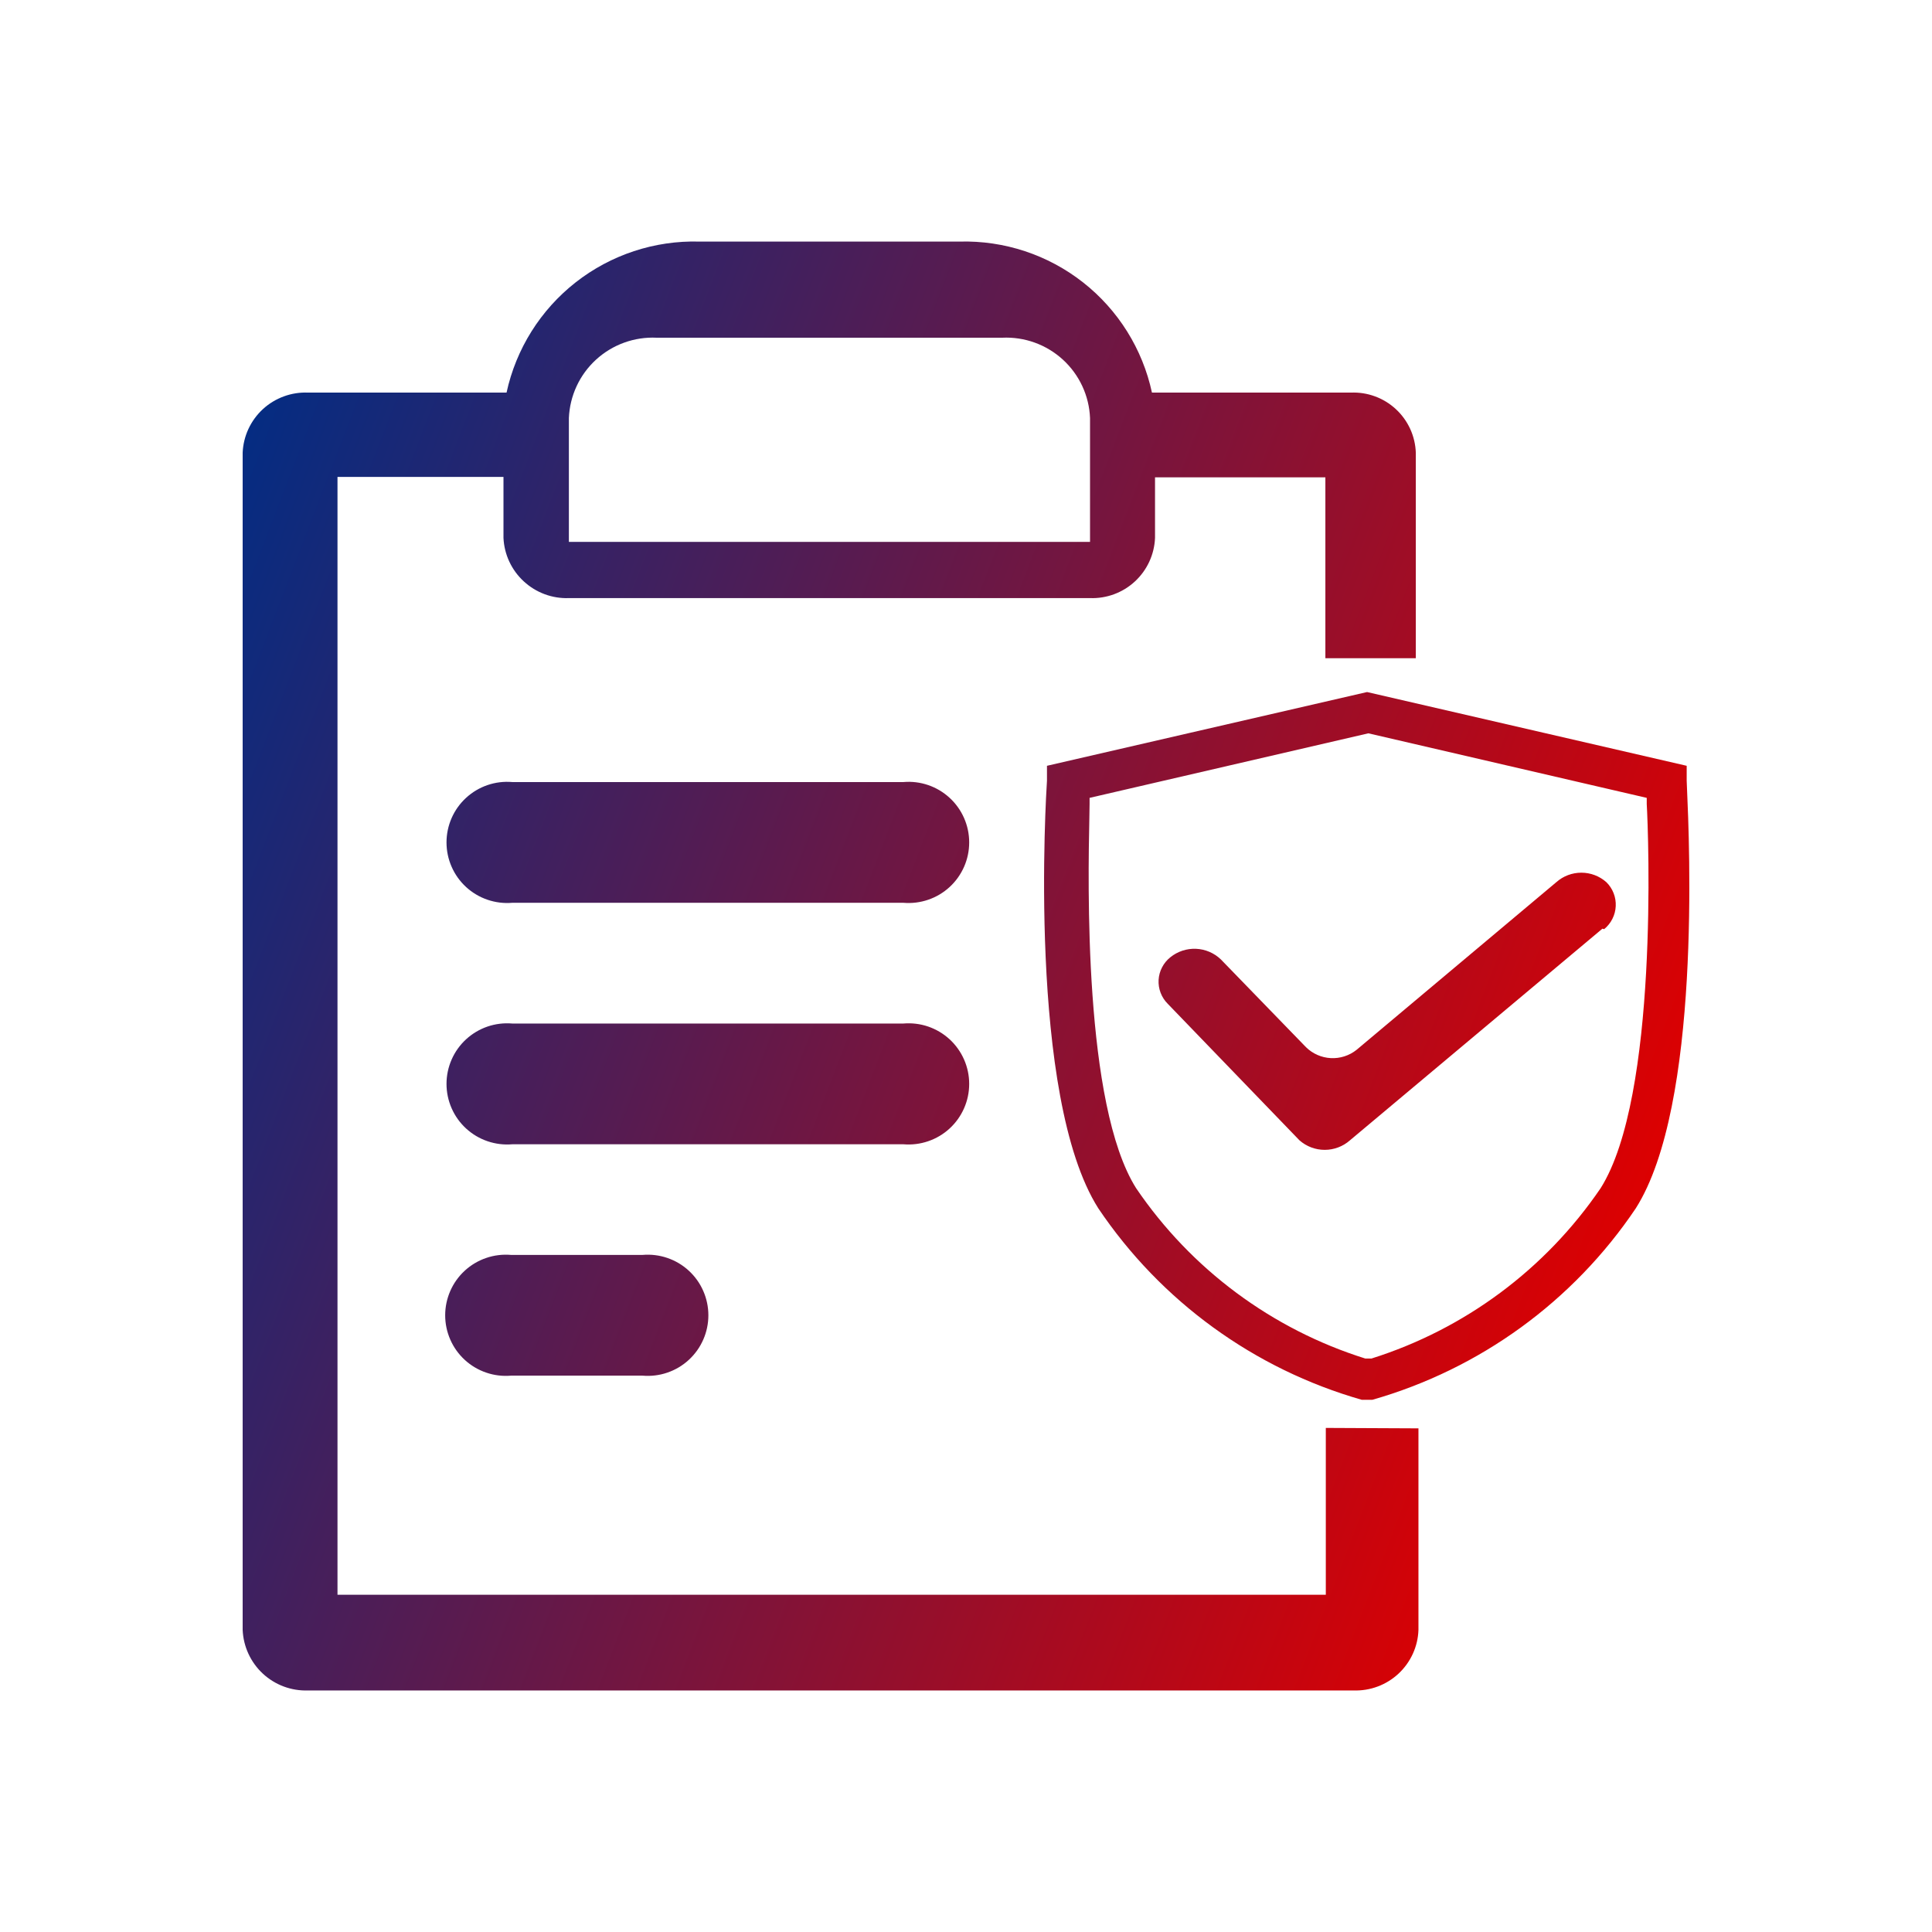
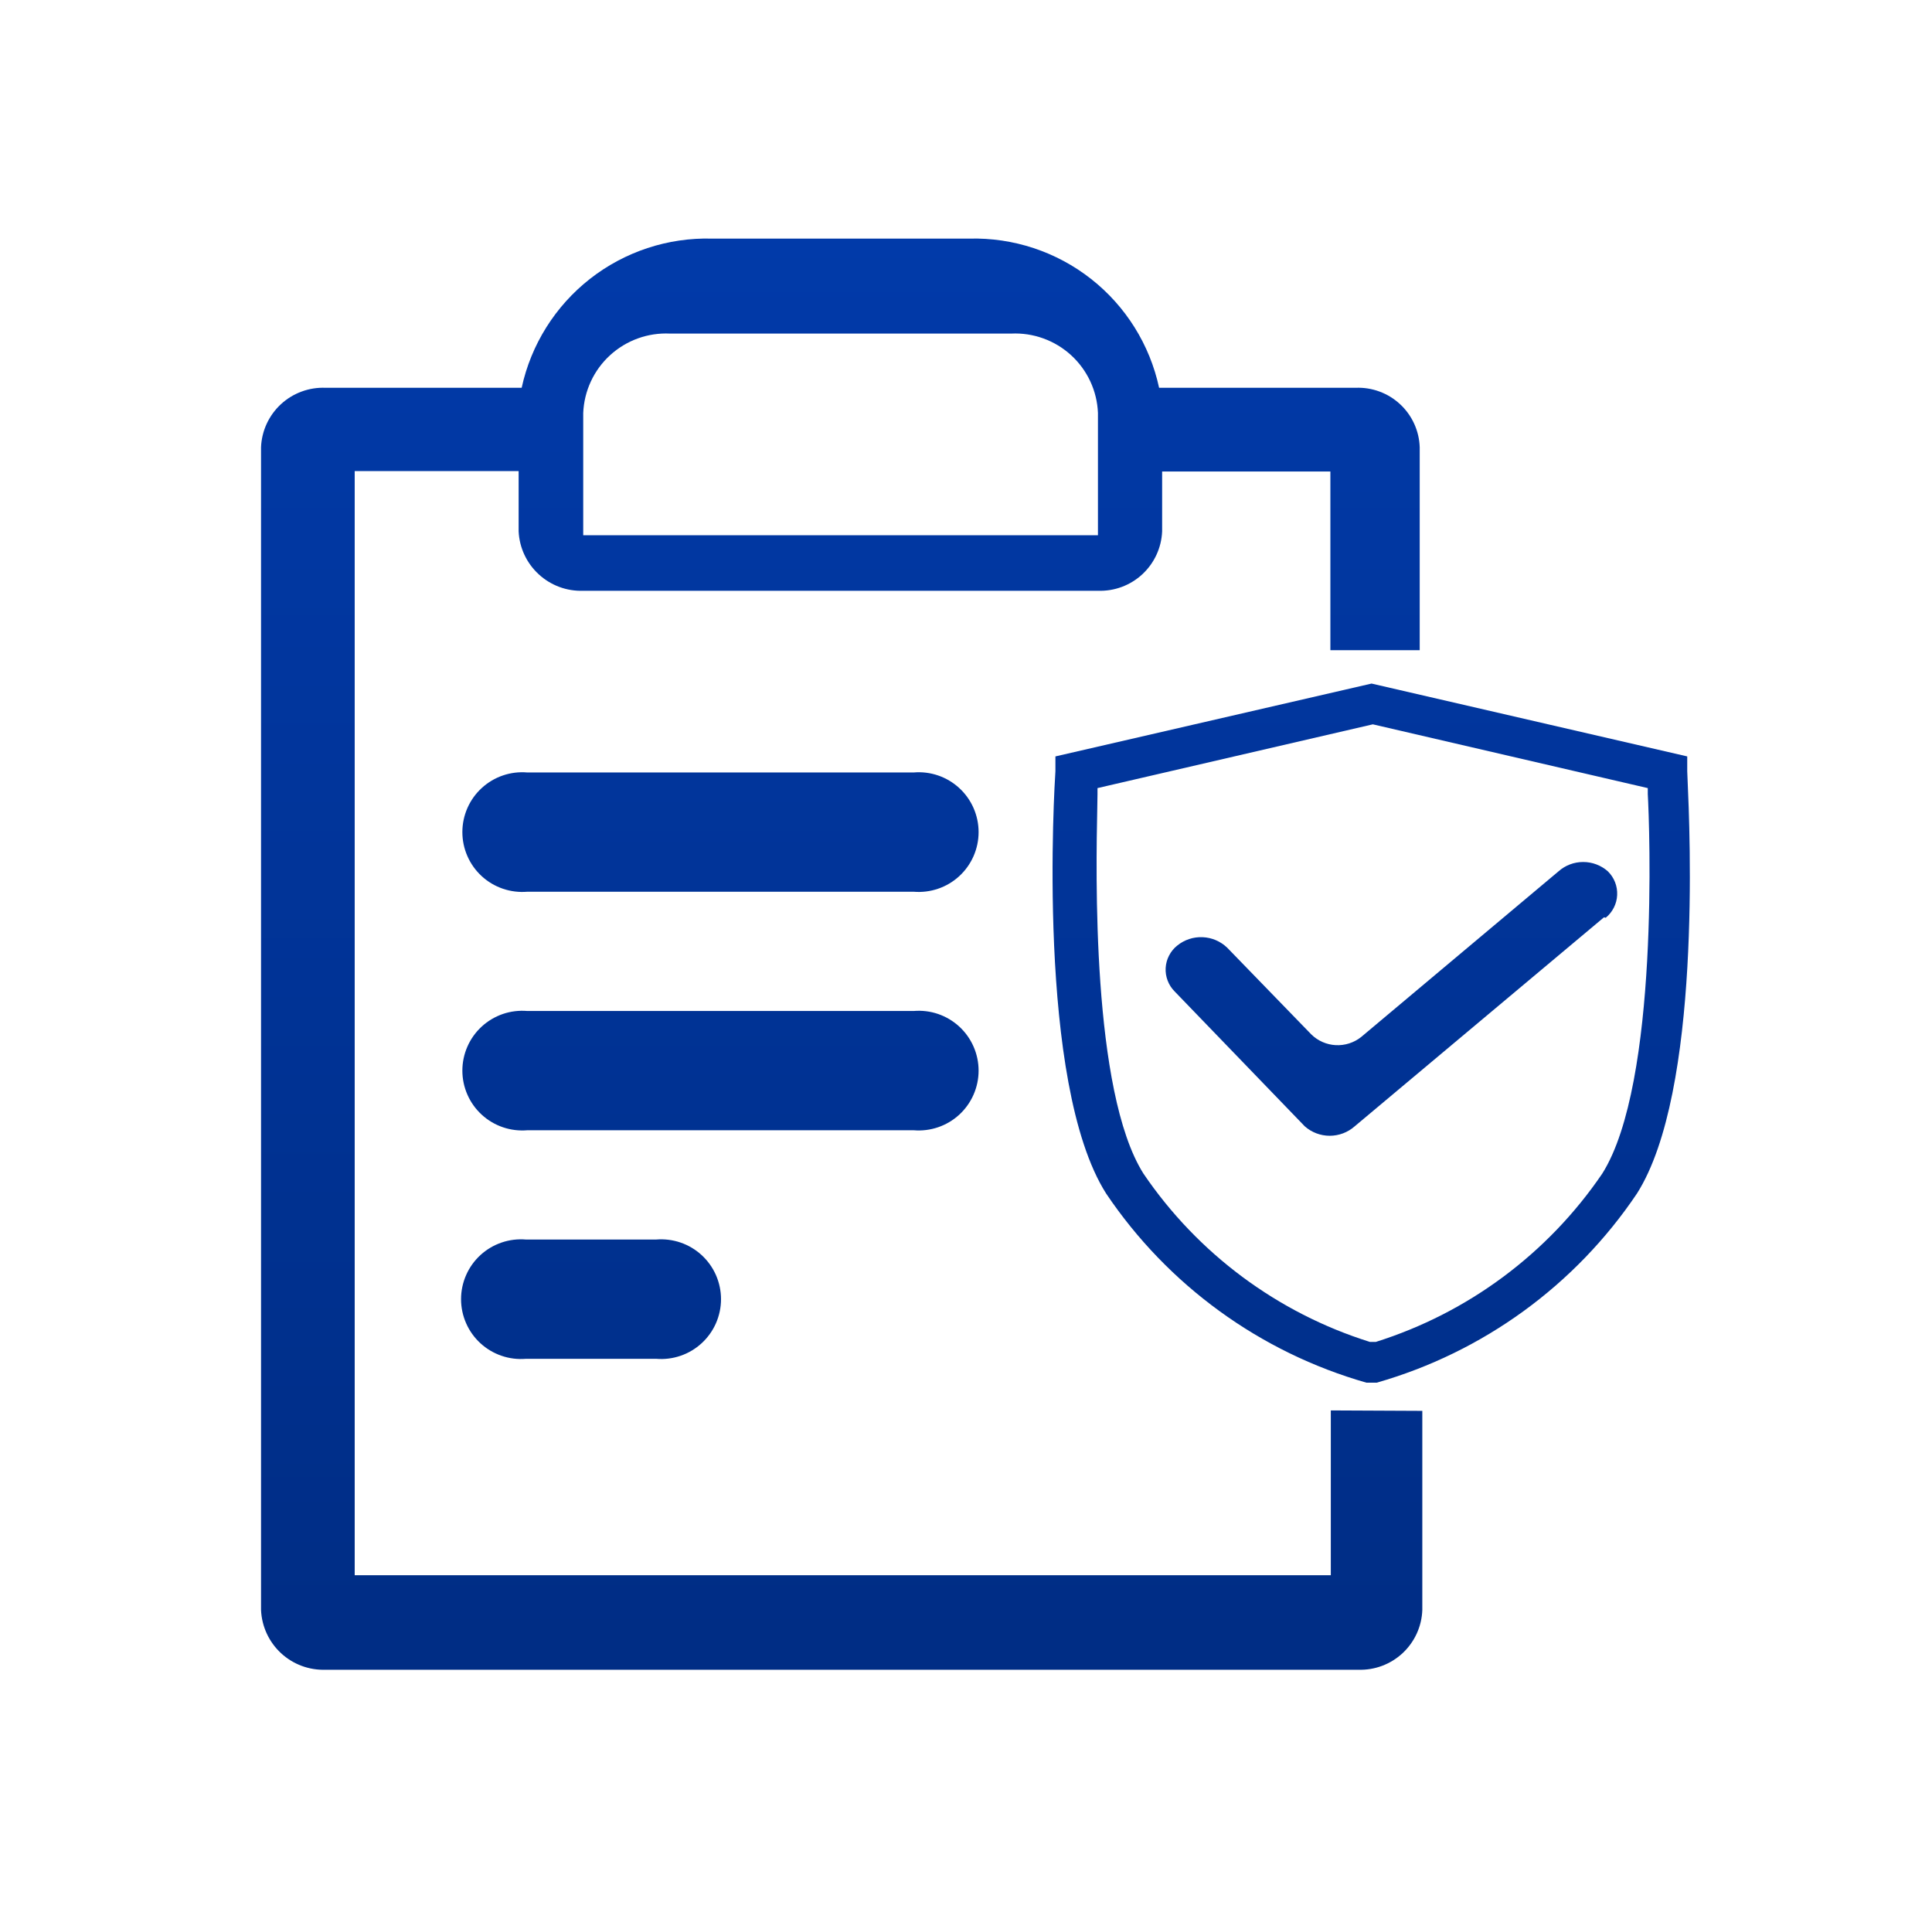
- <svg xmlns="http://www.w3.org/2000/svg" width="80" height="80" viewBox="0 0 80 80" fill="none">
-   <path fill-rule="evenodd" clip-rule="evenodd" d="M54.899 66.035V59.127L58.735 59.145V67.49C58.724 67.831 58.645 68.167 58.503 68.478C58.361 68.789 58.16 69.068 57.91 69.302C57.66 69.534 57.367 69.716 57.047 69.835C56.727 69.955 56.386 70.01 56.045 69.998H12.757C12.066 70.023 11.393 69.773 10.885 69.303C10.378 68.833 10.077 68.181 10.048 67.49V18.748C10.062 18.406 10.143 18.071 10.287 17.761C10.431 17.451 10.635 17.172 10.886 16.941C11.138 16.709 11.433 16.53 11.754 16.413C12.075 16.295 12.416 16.242 12.757 16.257H20.975C21.368 14.448 22.381 12.833 23.838 11.691C25.295 10.55 27.105 9.952 28.956 10.003H39.737C41.585 9.953 43.393 10.551 44.847 11.693C46.301 12.835 47.31 14.449 47.7 16.257H55.936C56.276 16.242 56.616 16.295 56.936 16.413C57.256 16.53 57.55 16.71 57.8 16.942C58.05 17.173 58.252 17.452 58.394 17.762C58.536 18.072 58.614 18.407 58.626 18.748V27.256H54.881V19.766H47.827V22.275C47.799 22.961 47.5 23.608 46.996 24.075C46.492 24.542 45.823 24.79 45.136 24.766H23.556C22.868 24.791 22.198 24.543 21.691 24.076C21.183 23.61 20.88 22.963 20.848 22.275V19.748H13.975V66.035H54.899ZM23.877 15.989C23.684 16.404 23.575 16.854 23.556 17.311V22.439H45.136V17.311C45.118 16.854 45.009 16.404 44.816 15.989C44.622 15.573 44.349 15.2 44.011 14.891C43.673 14.582 43.277 14.342 42.846 14.187C42.415 14.031 41.958 13.962 41.5 13.984H27.192C26.735 13.962 26.277 14.031 25.847 14.187C25.416 14.342 25.02 14.582 24.682 14.891C24.344 15.2 24.07 15.573 23.877 15.989ZM21.211 32.383H37.41C37.756 32.353 38.105 32.396 38.433 32.508C38.762 32.62 39.064 32.8 39.32 33.035C39.576 33.27 39.78 33.555 39.92 33.873C40.06 34.192 40.132 34.535 40.132 34.883C40.132 35.23 40.06 35.574 39.92 35.892C39.78 36.21 39.576 36.496 39.32 36.731C39.064 36.966 38.762 37.145 38.433 37.257C38.105 37.369 37.756 37.412 37.41 37.383H21.211C20.865 37.412 20.516 37.369 20.188 37.257C19.859 37.145 19.557 36.966 19.301 36.731C19.045 36.496 18.84 36.21 18.701 35.892C18.561 35.574 18.489 35.23 18.489 34.883C18.489 34.535 18.561 34.192 18.701 33.873C18.84 33.555 19.045 33.27 19.301 33.035C19.557 32.8 19.859 32.62 20.188 32.508C20.516 32.396 20.865 32.353 21.211 32.383ZM21.211 42.382H37.41C37.756 42.353 38.105 42.395 38.433 42.507C38.762 42.62 39.064 42.799 39.32 43.034C39.576 43.269 39.78 43.555 39.92 43.873C40.06 44.191 40.132 44.535 40.132 44.882C40.132 45.23 40.06 45.573 39.92 45.891C39.78 46.209 39.576 46.495 39.32 46.73C39.064 46.965 38.762 47.144 38.433 47.256C38.105 47.368 37.756 47.411 37.41 47.382H21.211C20.865 47.411 20.516 47.368 20.188 47.256C19.859 47.144 19.557 46.965 19.301 46.73C19.045 46.495 18.84 46.209 18.701 45.891C18.561 45.573 18.489 45.23 18.489 44.882C18.489 44.535 18.561 44.191 18.701 43.873C18.84 43.555 19.045 43.269 19.301 43.034C19.557 42.799 19.859 42.62 20.188 42.507C20.516 42.395 20.865 42.353 21.211 42.382ZM26.61 51.963H21.156C20.81 51.934 20.461 51.976 20.133 52.089C19.804 52.201 19.502 52.38 19.246 52.615C18.99 52.85 18.785 53.136 18.646 53.454C18.506 53.772 18.434 54.116 18.434 54.463C18.434 54.811 18.506 55.154 18.646 55.472C18.785 55.79 18.99 56.076 19.246 56.311C19.502 56.546 19.804 56.725 20.133 56.837C20.461 56.95 20.81 56.992 21.156 56.963H26.61C26.956 56.992 27.305 56.95 27.634 56.837C27.963 56.725 28.265 56.546 28.52 56.311C28.776 56.076 28.981 55.79 29.12 55.472C29.26 55.154 29.332 54.811 29.332 54.463C29.332 54.116 29.26 53.772 29.12 53.454C28.981 53.136 28.776 52.85 28.52 52.615C28.265 52.38 27.963 52.201 27.634 52.089C27.305 51.976 26.956 51.934 26.61 51.963ZM56.389 57.963C51.932 56.69 48.068 53.882 45.48 50.036C42.535 45.4 43.317 32.856 43.353 32.329V31.71L56.607 28.656L69.842 31.71V32.329C69.842 32.371 69.847 32.489 69.856 32.674V32.674C69.951 34.806 70.444 45.77 67.733 50.036C65.146 53.882 61.282 56.69 56.825 57.963H56.571H56.389ZM45.117 33.038V33.292C45.117 33.406 45.113 33.6 45.108 33.863C45.054 36.464 44.864 45.749 47.044 49.2C49.322 52.554 52.666 55.04 56.534 56.254H56.661H56.789C60.655 55.036 63.998 52.551 66.279 49.2C68.679 45.401 68.26 34.529 68.188 33.292V33.038L56.661 30.365L45.117 33.038ZM55.899 47.218L66.352 38.455L66.425 38.474C66.567 38.357 66.683 38.212 66.766 38.048C66.849 37.884 66.896 37.705 66.904 37.522C66.913 37.338 66.883 37.154 66.816 36.984C66.749 36.812 66.647 36.658 66.516 36.529C66.23 36.275 65.862 36.136 65.48 36.136C65.098 36.136 64.729 36.275 64.444 36.529L56.171 43.473C55.869 43.713 55.49 43.834 55.105 43.814C54.72 43.794 54.356 43.634 54.081 43.364L50.554 39.728C50.276 39.461 49.91 39.304 49.525 39.288C49.141 39.271 48.763 39.395 48.463 39.637C48.32 39.75 48.203 39.893 48.119 40.055C48.034 40.216 47.986 40.394 47.975 40.576C47.965 40.758 47.993 40.941 48.059 41.111C48.124 41.281 48.224 41.436 48.354 41.565L53.808 47.218C54.097 47.473 54.468 47.613 54.853 47.613C55.238 47.613 55.61 47.473 55.899 47.218Z" fill="url(#paint0_linear_720_18931)" />
+ <svg xmlns="http://www.w3.org/2000/svg" width="81" height="80" viewBox="0 0 81 80" fill="none">
+   <path fill-rule="evenodd" clip-rule="evenodd" d="M55.795 66.035V59.127L59.631 59.145V67.49C59.62 67.831 59.541 68.167 59.399 68.478C59.257 68.789 59.056 69.068 58.806 69.302C58.556 69.534 58.263 69.716 57.943 69.835C57.623 69.955 57.282 70.01 56.941 69.998H13.653C12.962 70.023 12.289 69.773 11.781 69.303C11.274 68.833 10.973 68.181 10.944 67.49V18.748C10.958 18.406 11.039 18.071 11.183 17.761C11.327 17.451 11.531 17.172 11.782 16.941C12.034 16.709 12.329 16.53 12.65 16.413C12.97 16.295 13.312 16.242 13.653 16.257H21.871C22.264 14.448 23.277 12.833 24.734 11.691C26.191 10.55 28.001 9.952 29.852 10.003H40.633C42.481 9.953 44.289 10.551 45.743 11.693C47.197 12.835 48.206 14.449 48.596 16.257H56.832C57.172 16.242 57.512 16.295 57.832 16.413C58.152 16.53 58.446 16.71 58.696 16.942C58.946 17.173 59.148 17.452 59.29 17.762C59.432 18.072 59.511 18.407 59.522 18.748V27.256H55.777V19.766H48.723V22.275C48.695 22.961 48.396 23.608 47.892 24.075C47.388 24.542 46.719 24.79 46.032 24.766H24.452C23.764 24.791 23.094 24.543 22.587 24.076C22.079 23.61 21.776 22.963 21.744 22.275V19.748H14.871V66.035H55.795ZM24.773 15.989C24.58 16.404 24.471 16.854 24.452 17.311V22.439H46.032V17.311C46.014 16.854 45.905 16.404 45.712 15.989C45.518 15.573 45.245 15.2 44.907 14.891C44.569 14.582 44.173 14.342 43.742 14.187C43.311 14.031 42.854 13.962 42.396 13.984H28.088C27.631 13.962 27.173 14.031 26.742 14.187C26.312 14.342 25.916 14.582 25.578 14.891C25.24 15.2 24.966 15.573 24.773 15.989ZM22.107 32.383H38.306C38.652 32.353 39.001 32.396 39.329 32.508C39.658 32.62 39.96 32.8 40.216 33.035C40.472 33.27 40.676 33.555 40.816 33.873C40.956 34.192 41.028 34.535 41.028 34.883C41.028 35.23 40.956 35.574 40.816 35.892C40.676 36.21 40.472 36.496 40.216 36.731C39.96 36.966 39.658 37.145 39.329 37.257C39.001 37.369 38.652 37.412 38.306 37.383H22.107C21.761 37.412 21.412 37.369 21.084 37.257C20.755 37.145 20.453 36.966 20.197 36.731C19.941 36.496 19.736 36.21 19.597 35.892C19.457 35.574 19.385 35.23 19.385 34.883C19.385 34.535 19.457 34.192 19.597 33.873C19.736 33.555 19.941 33.27 20.197 33.035C20.453 32.8 20.755 32.62 21.084 32.508C21.412 32.396 21.761 32.353 22.107 32.383ZM22.107 42.382H38.306C38.652 42.353 39.001 42.395 39.329 42.507C39.658 42.62 39.96 42.799 40.216 43.034C40.472 43.269 40.676 43.555 40.816 43.873C40.956 44.191 41.028 44.535 41.028 44.882C41.028 45.23 40.956 45.573 40.816 45.891C40.676 46.209 40.472 46.495 40.216 46.73C39.96 46.965 39.658 47.144 39.329 47.256C39.001 47.368 38.652 47.411 38.306 47.382H22.107C21.761 47.411 21.412 47.368 21.084 47.256C20.755 47.144 20.453 46.965 20.197 46.73C19.941 46.495 19.736 46.209 19.597 45.891C19.457 45.573 19.385 45.23 19.385 44.882C19.385 44.535 19.457 44.191 19.597 43.873C19.736 43.555 19.941 43.269 20.197 43.034C20.453 42.799 20.755 42.62 21.084 42.507C21.412 42.395 21.761 42.353 22.107 42.382ZM27.506 51.963H22.052C21.706 51.934 21.357 51.976 21.029 52.089C20.7 52.201 20.398 52.38 20.142 52.615C19.886 52.85 19.681 53.136 19.542 53.454C19.402 53.772 19.33 54.116 19.33 54.463C19.33 54.811 19.402 55.154 19.542 55.472C19.681 55.79 19.886 56.076 20.142 56.311C20.398 56.546 20.7 56.725 21.029 56.837C21.357 56.95 21.706 56.992 22.052 56.963H27.506C27.852 56.992 28.201 56.95 28.53 56.837C28.859 56.725 29.16 56.546 29.416 56.311C29.672 56.076 29.877 55.79 30.017 55.472C30.156 55.154 30.229 54.811 30.229 54.463C30.229 54.116 30.156 53.772 30.017 53.454C29.877 53.136 29.672 52.85 29.416 52.615C29.16 52.38 28.859 52.201 28.53 52.089C28.201 51.976 27.852 51.934 27.506 51.963ZM57.285 57.963C52.828 56.69 48.964 53.882 46.376 50.036C43.431 45.4 44.213 32.856 44.249 32.329V31.71L57.503 28.656L70.738 31.71V32.329C70.738 32.371 70.743 32.489 70.752 32.674V32.674C70.847 34.806 71.34 45.77 68.629 50.036C66.042 53.882 62.178 56.69 57.721 57.963H57.467H57.285ZM46.013 33.038V33.292C46.013 33.406 46.009 33.6 46.004 33.863C45.95 36.464 45.76 45.749 47.94 49.2C50.218 52.554 53.562 55.04 57.43 56.254H57.557H57.685C61.551 55.036 64.894 52.551 67.175 49.2C69.575 45.401 69.156 34.529 69.084 33.292V33.038L57.557 30.365L46.013 33.038ZM56.795 47.218L67.248 38.455L67.321 38.474C67.463 38.357 67.579 38.212 67.662 38.048C67.745 37.884 67.792 37.705 67.8 37.522C67.809 37.338 67.779 37.154 67.712 36.984C67.645 36.812 67.543 36.658 67.412 36.529C67.126 36.275 66.758 36.136 66.376 36.136C65.994 36.136 65.625 36.275 65.34 36.529L57.067 43.473C56.765 43.713 56.386 43.834 56.001 43.814C55.616 43.794 55.252 43.634 54.977 43.364L51.45 39.728C51.172 39.461 50.806 39.304 50.421 39.288C50.036 39.271 49.659 39.395 49.359 39.637C49.216 39.75 49.099 39.893 49.015 40.055C48.93 40.216 48.882 40.394 48.871 40.576C48.861 40.758 48.889 40.941 48.955 41.111C49.02 41.281 49.12 41.436 49.25 41.565L54.704 47.218C54.993 47.473 55.364 47.613 55.749 47.613C56.134 47.613 56.506 47.473 56.795 47.218Z" fill="url(#paint0_linear_808_17777)" />
  <defs>
-     <linearGradient id="paint0_linear_720_18931" x1="11.706" y1="10" x2="74.543" y2="34.103" gradientUnits="userSpaceOnUse">
+     <linearGradient id="paint0_linear_808_17777" x1="69.776" y1="68.699" x2="69.776" y2="10" gradientUnits="userSpaceOnUse">
      <stop stop-color="#002D85" />
-       <stop offset="1" stop-color="#DE0000" />
+       <stop offset="1" stop-color="#013AA9" />
    </linearGradient>
  </defs>
</svg>
